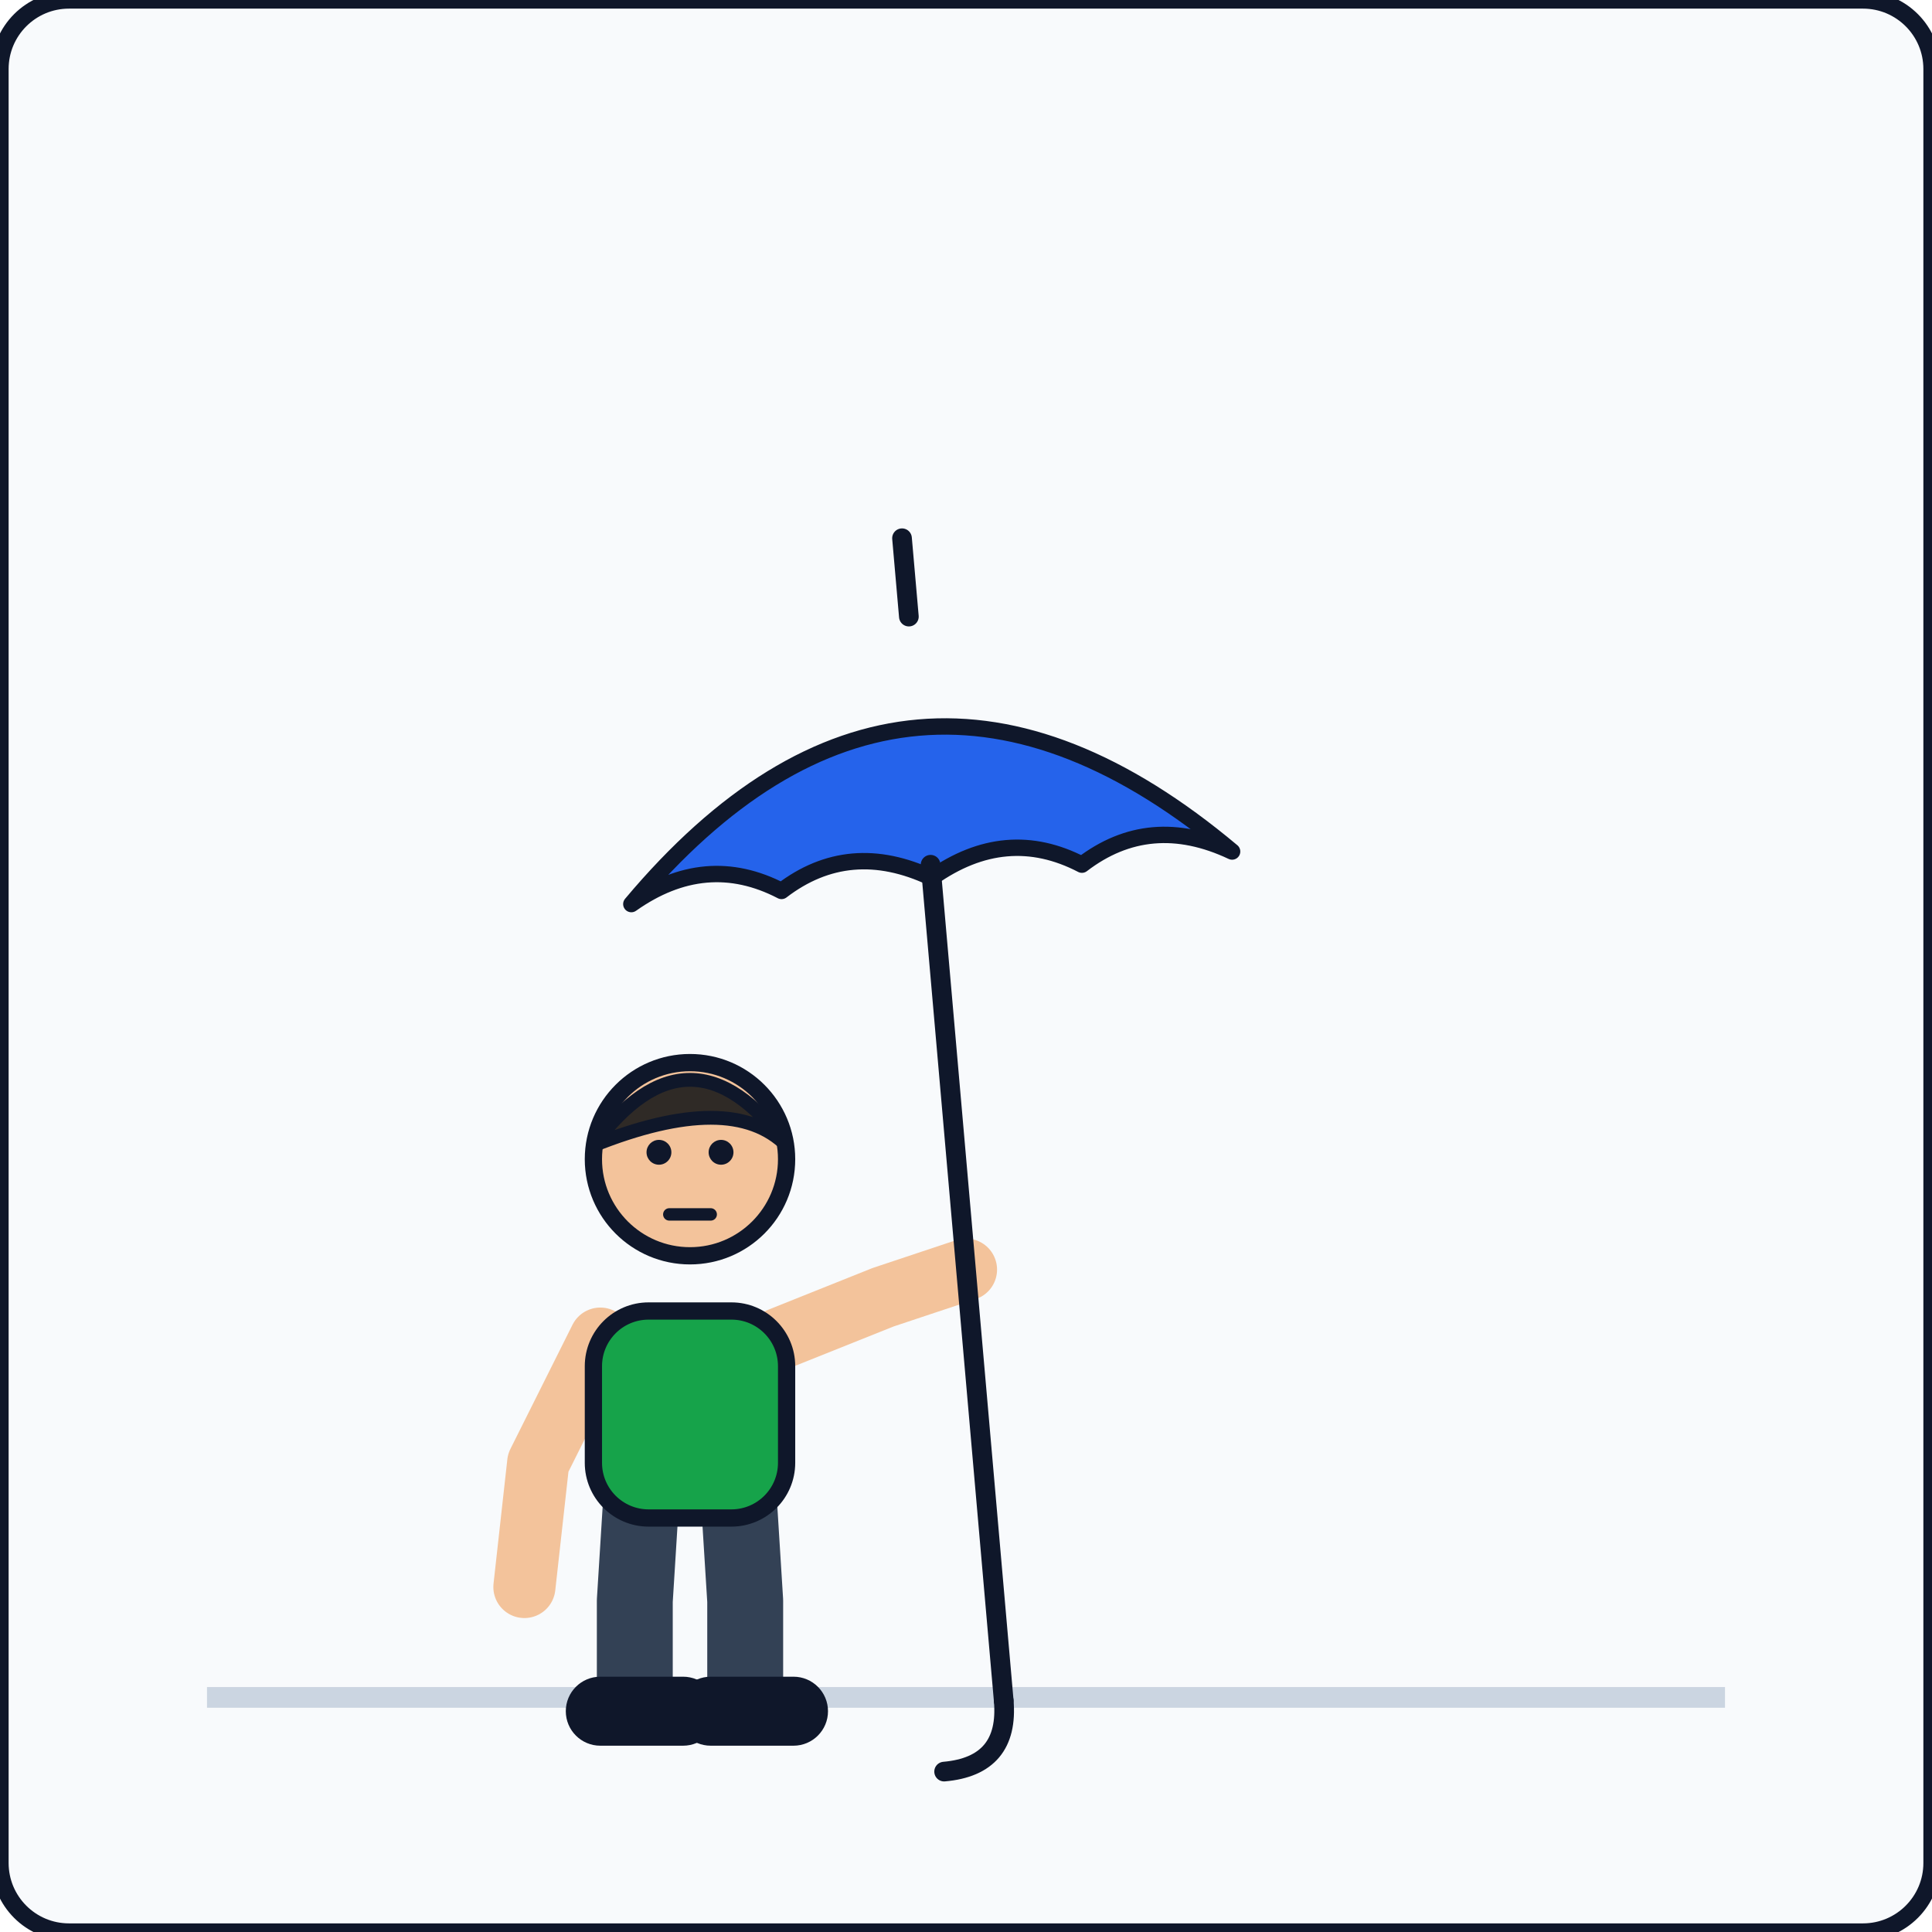
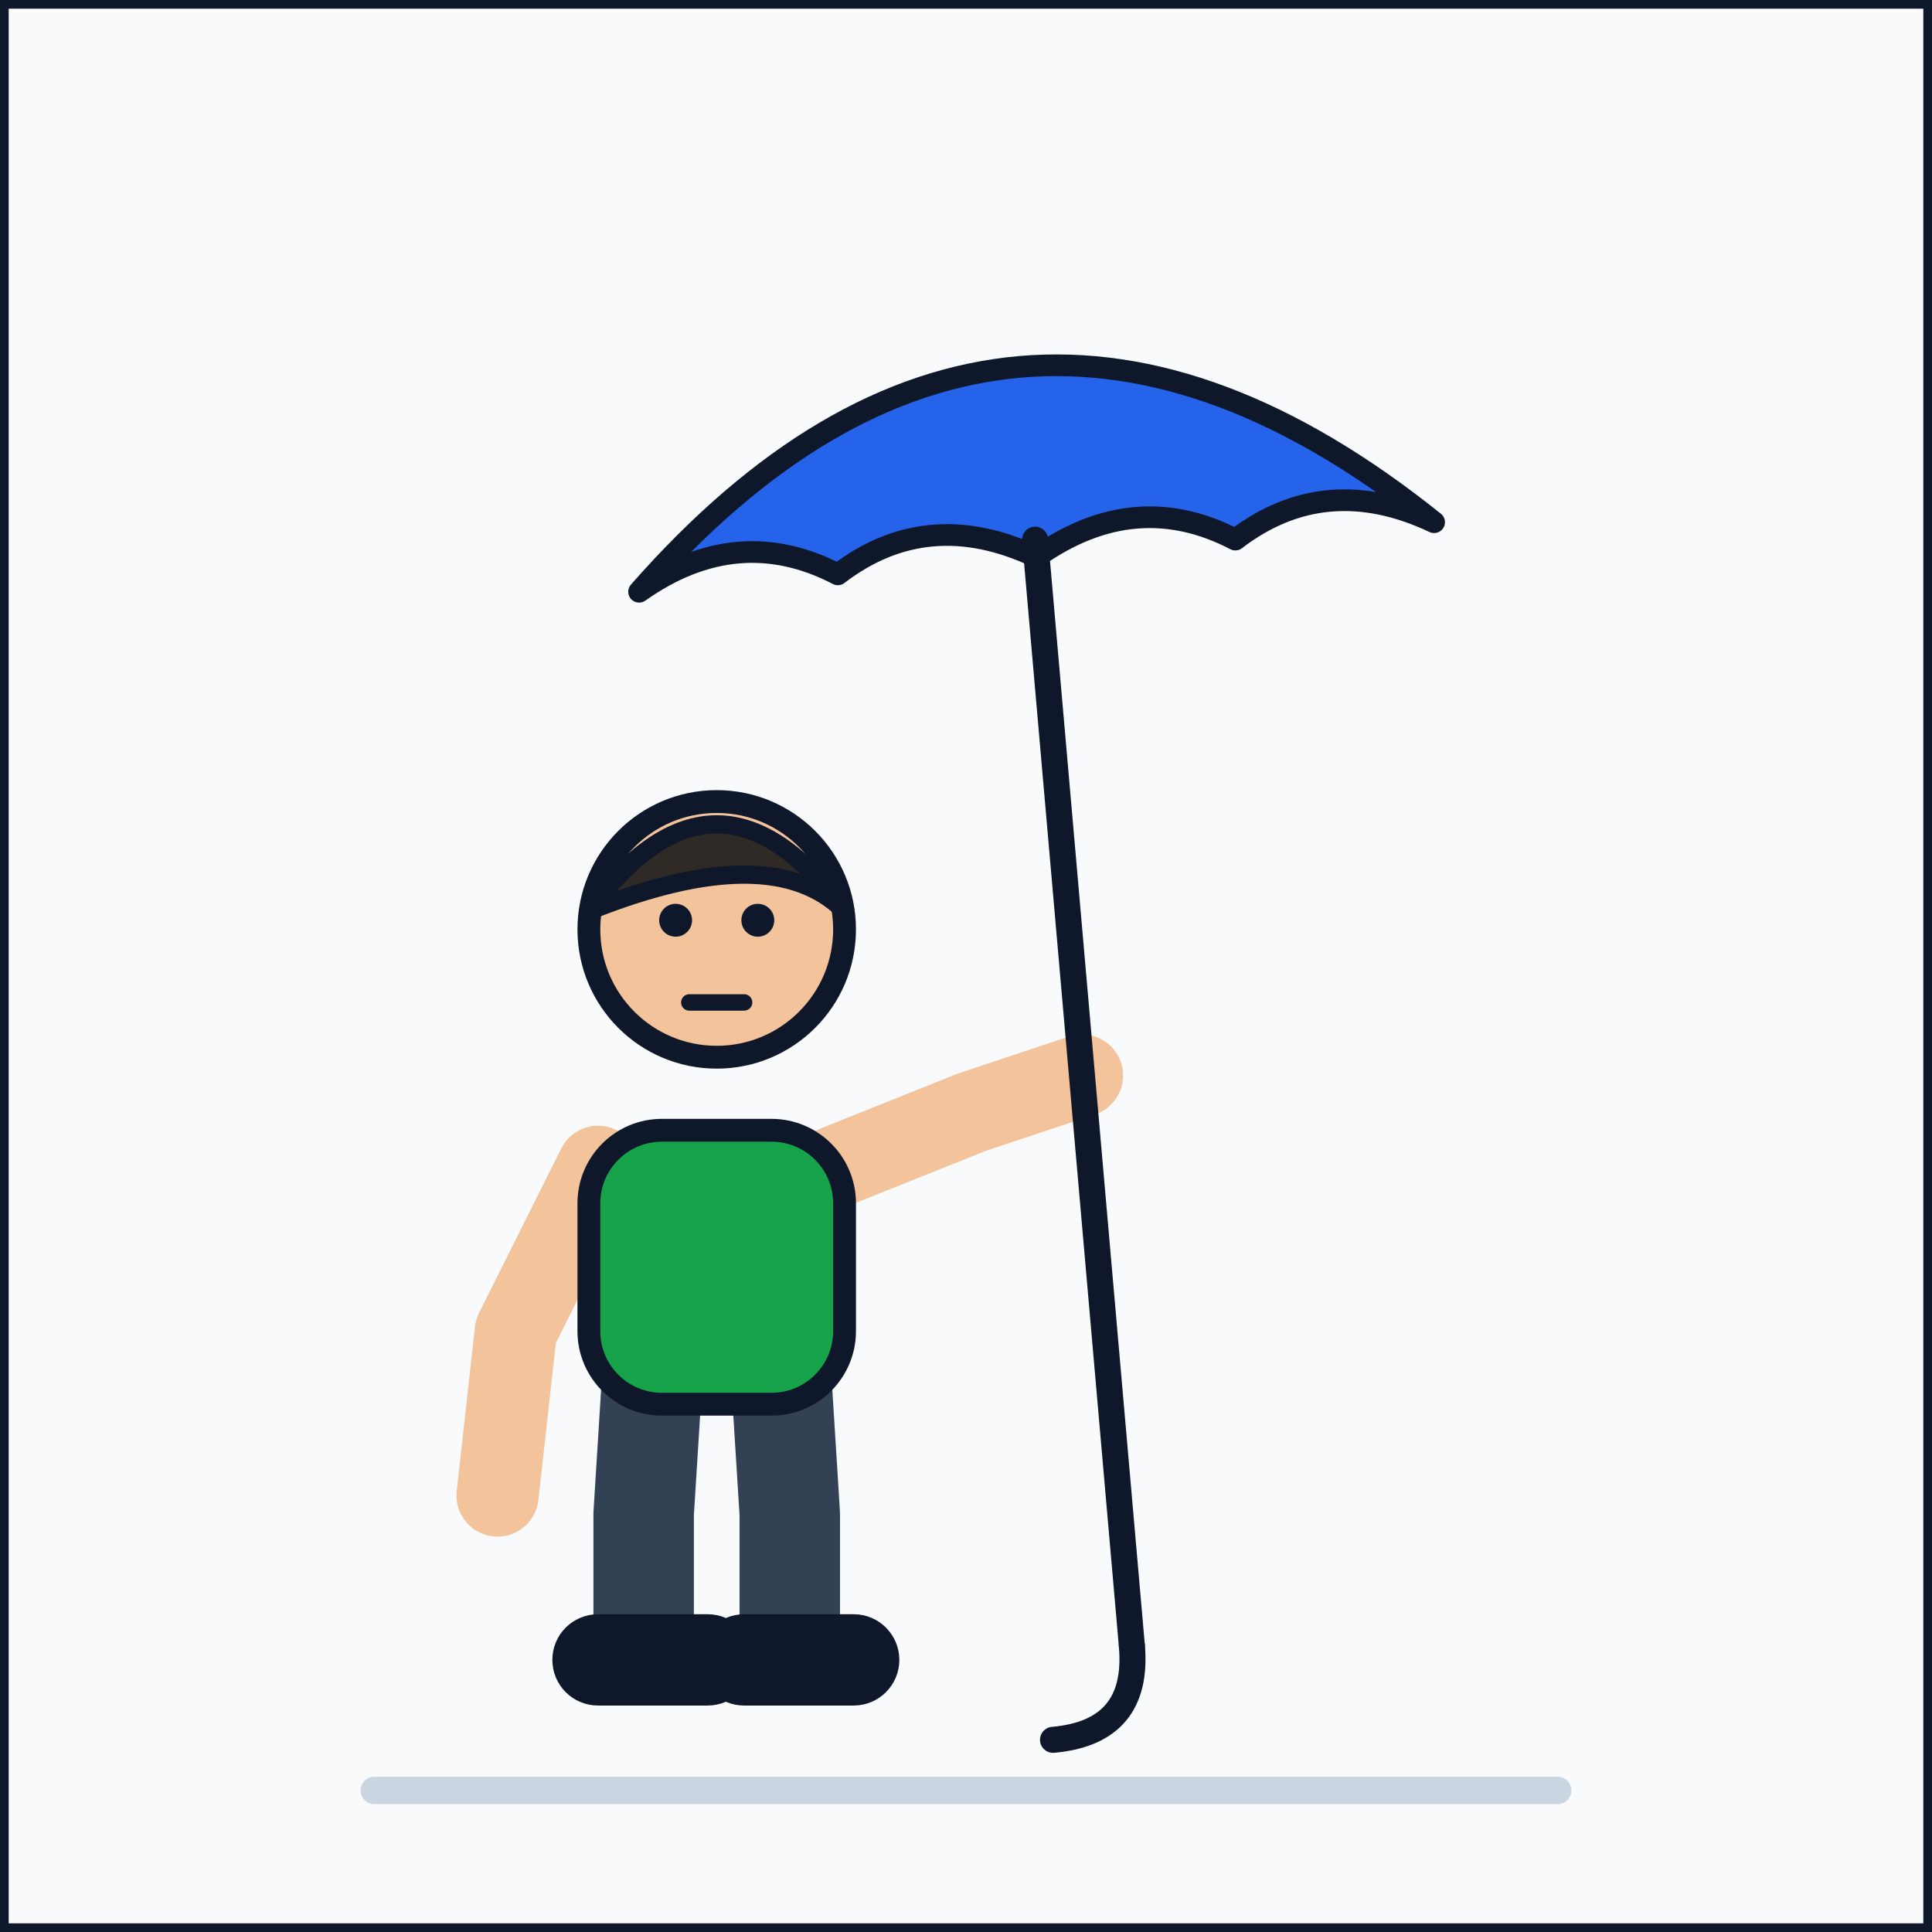
- <svg xmlns="http://www.w3.org/2000/svg" viewBox="0 0 280 280" width="280" height="280" role="img">
-   <rect x="0" y="0" width="280" height="280" rx="10" fill="#F8FAFC" />
-   <g transform="translate(140 246)">
-     <path d="M -110 0 L 110 0" fill="none" stroke="#CBD5E1" stroke-width="3" />
-     <g transform="translate(-40 0) scale(1)">
-       <polyline points="-7,-30 -8,-14 -8,0" fill="none" stroke="#334155" stroke-width="11" stroke-linecap="round" stroke-linejoin="round" />
-       <polyline points="7,-30 8,-14 8,0" fill="none" stroke="#334155" stroke-width="11" stroke-linecap="round" stroke-linejoin="round" />
-       <rect x="-17" y="-2" width="20" height="8" rx="4" fill="#0F172A" stroke="#0F172A" stroke-width="2" stroke-linecap="round" stroke-linejoin="round" />
-       <rect x="-1" y="-2" width="20" height="8" rx="4" fill="#0F172A" stroke="#0F172A" stroke-width="2" stroke-linecap="round" stroke-linejoin="round" />
-       <polyline points="-13,-52 -22,-34 -24,-16" fill="none" stroke="#F3C39B" stroke-width="9" stroke-linecap="round" stroke-linejoin="round" />
-       <polyline points="13,-52 28,-58 40,-62" fill="none" stroke="#F3C39B" stroke-width="9" stroke-linecap="round" stroke-linejoin="round" />
-       <rect x="-14" y="-56" width="28" height="30" rx="8" fill="#16A34A" stroke="#0F172A" stroke-width="2.5" stroke-linecap="round" stroke-linejoin="round" />
-       <circle cx="0" cy="-78" r="14" fill="#F3C39B" stroke="#0F172A" stroke-width="2.5" stroke-linecap="round" stroke-linejoin="round" />
-       <path d="M -14 -80 Q 0 -99 14 -80 Q 6 -88 -14 -80 Z" fill="#2F2A26" stroke="#0F172A" stroke-width="2" stroke-linecap="round" stroke-linejoin="round" />
-       <circle cx="-4.5" cy="-79" r="1.8" fill="#0F172A" stroke="none" stroke-width="2.5" stroke-linecap="round" stroke-linejoin="round" />
-       <circle cx="4.5" cy="-79" r="1.8" fill="#0F172A" stroke="none" stroke-width="2.5" stroke-linecap="round" stroke-linejoin="round" />
-       <line x1="-3" y1="-70" x2="3" y2="-70" stroke="#0F172A" stroke-width="1.8" stroke-linecap="round" />
-     </g>
-     <g transform="translate(0 -62) scale(0.95) rotate(-5)">
-       <path d="M -46 -60 Q 0 -106 46 -60 Q 34 -67 23 -60 Q 12 -67 0 -60 Q -12 -67 -23 -60 Q -34 -67 -46 -60 Z" fill="#2563EB" stroke="#0F172A" stroke-width="2.5" stroke-linecap="round" stroke-linejoin="round" />
-       <path d="M 0 -100 L 0 -112" fill="none" stroke="#0F172A" stroke-width="3" stroke-linecap="round" />
-       <path d="M 0 -62 L 0 66" fill="none" stroke="#0F172A" stroke-width="3" stroke-linecap="round" />
-       <path d="M 0 66 Q 0 76 -10 76" fill="none" stroke="#0F172A" stroke-width="3" stroke-linecap="round" />
-     </g>
+ <svg xmlns="http://www.w3.org/2000/svg" viewBox="-118.49 -179.78 211.58 211.58" width="280" height="280" preserveAspectRatio="xMidYMid meet" role="img">
+   <rect x="-118.49" y="-179.78" width="211.58" height="211.58" fill="#F8FAFC" />
+   <g transform="translate(-40 0) scale(1)">
+     <polyline points="-7,-30 -8,-14 -8,0" fill="none" stroke="#334155" stroke-width="11" stroke-linecap="round" stroke-linejoin="round" />
+     <polyline points="7,-30 8,-14 8,0" fill="none" stroke="#334155" stroke-width="11" stroke-linecap="round" stroke-linejoin="round" />
+     <rect x="-17" y="-2" width="20" height="8" rx="4" fill="#0F172A" stroke="#0F172A" stroke-width="2" stroke-linecap="round" stroke-linejoin="round" />
+     <rect x="-1" y="-2" width="20" height="8" rx="4" fill="#0F172A" stroke="#0F172A" stroke-width="2" stroke-linecap="round" stroke-linejoin="round" />
+     <polyline points="-13,-52 -22,-34 -24,-16" fill="none" stroke="#F3C39B" stroke-width="9" stroke-linecap="round" stroke-linejoin="round" />
+     <polyline points="13,-52 28,-58 40,-62" fill="none" stroke="#F3C39B" stroke-width="9" stroke-linecap="round" stroke-linejoin="round" />
+     <rect x="-14" y="-56" width="28" height="30" rx="8" fill="#16A34A" stroke="#0F172A" stroke-width="2.5" stroke-linecap="round" stroke-linejoin="round" />
+     <circle cx="0" cy="-78" r="14" fill="#F3C39B" stroke="#0F172A" stroke-width="2.5" stroke-linecap="round" stroke-linejoin="round" />
+     <path d="M -14 -80 Q 0 -99 14 -80 Q 6 -88 -14 -80 Z" fill="#2F2A26" stroke="#0F172A" stroke-width="2" stroke-linecap="round" stroke-linejoin="round" />
+     <circle cx="-4.5" cy="-79" r="1.8" fill="#0F172A" stroke="none" stroke-width="2.5" stroke-linecap="round" stroke-linejoin="round" />
+     <circle cx="4.5" cy="-79" r="1.8" fill="#0F172A" stroke="none" stroke-width="2.5" stroke-linecap="round" stroke-linejoin="round" />
+     <line x1="-3" y1="-70" x2="3" y2="-70" stroke="#0F172A" stroke-width="1.8" stroke-linecap="round" />
  </g>
-   <rect x="0" y="0" width="280" height="280" rx="10" fill="none" stroke="#0F172A" stroke-width="2.5" />
+   <g transform="translate(0 -62) scale(0.95) rotate(-5)">
+     <path d="M -46 -60 Q 0 -104 46 -60 Q 34 -67 23 -60 Q 12 -67 0 -60 Q -12 -67 -23 -60 Q -34 -67 -46 -60 Z" fill="#2563EB" stroke="#0F172A" stroke-width="2.5" stroke-linecap="round" stroke-linejoin="round" />
+     <path d="M 0 -62 L 0 66" fill="none" stroke="#0F172A" stroke-width="3" stroke-linecap="round" />
+     <path d="M 0 66 Q 0 76 -10 76" fill="none" stroke="#0F172A" stroke-width="3" stroke-linecap="round" />
+   </g>
+   <path d="M -77.5 16.3 L 52.1 16.3" fill="none" stroke="#CBD5E1" stroke-width="3" stroke-linecap="round" data-decor="1" />
+   <rect x="-118.49" y="-179.78" width="211.58" height="211.58" fill="none" stroke="#0F172A" stroke-width="1.90" />
</svg>
